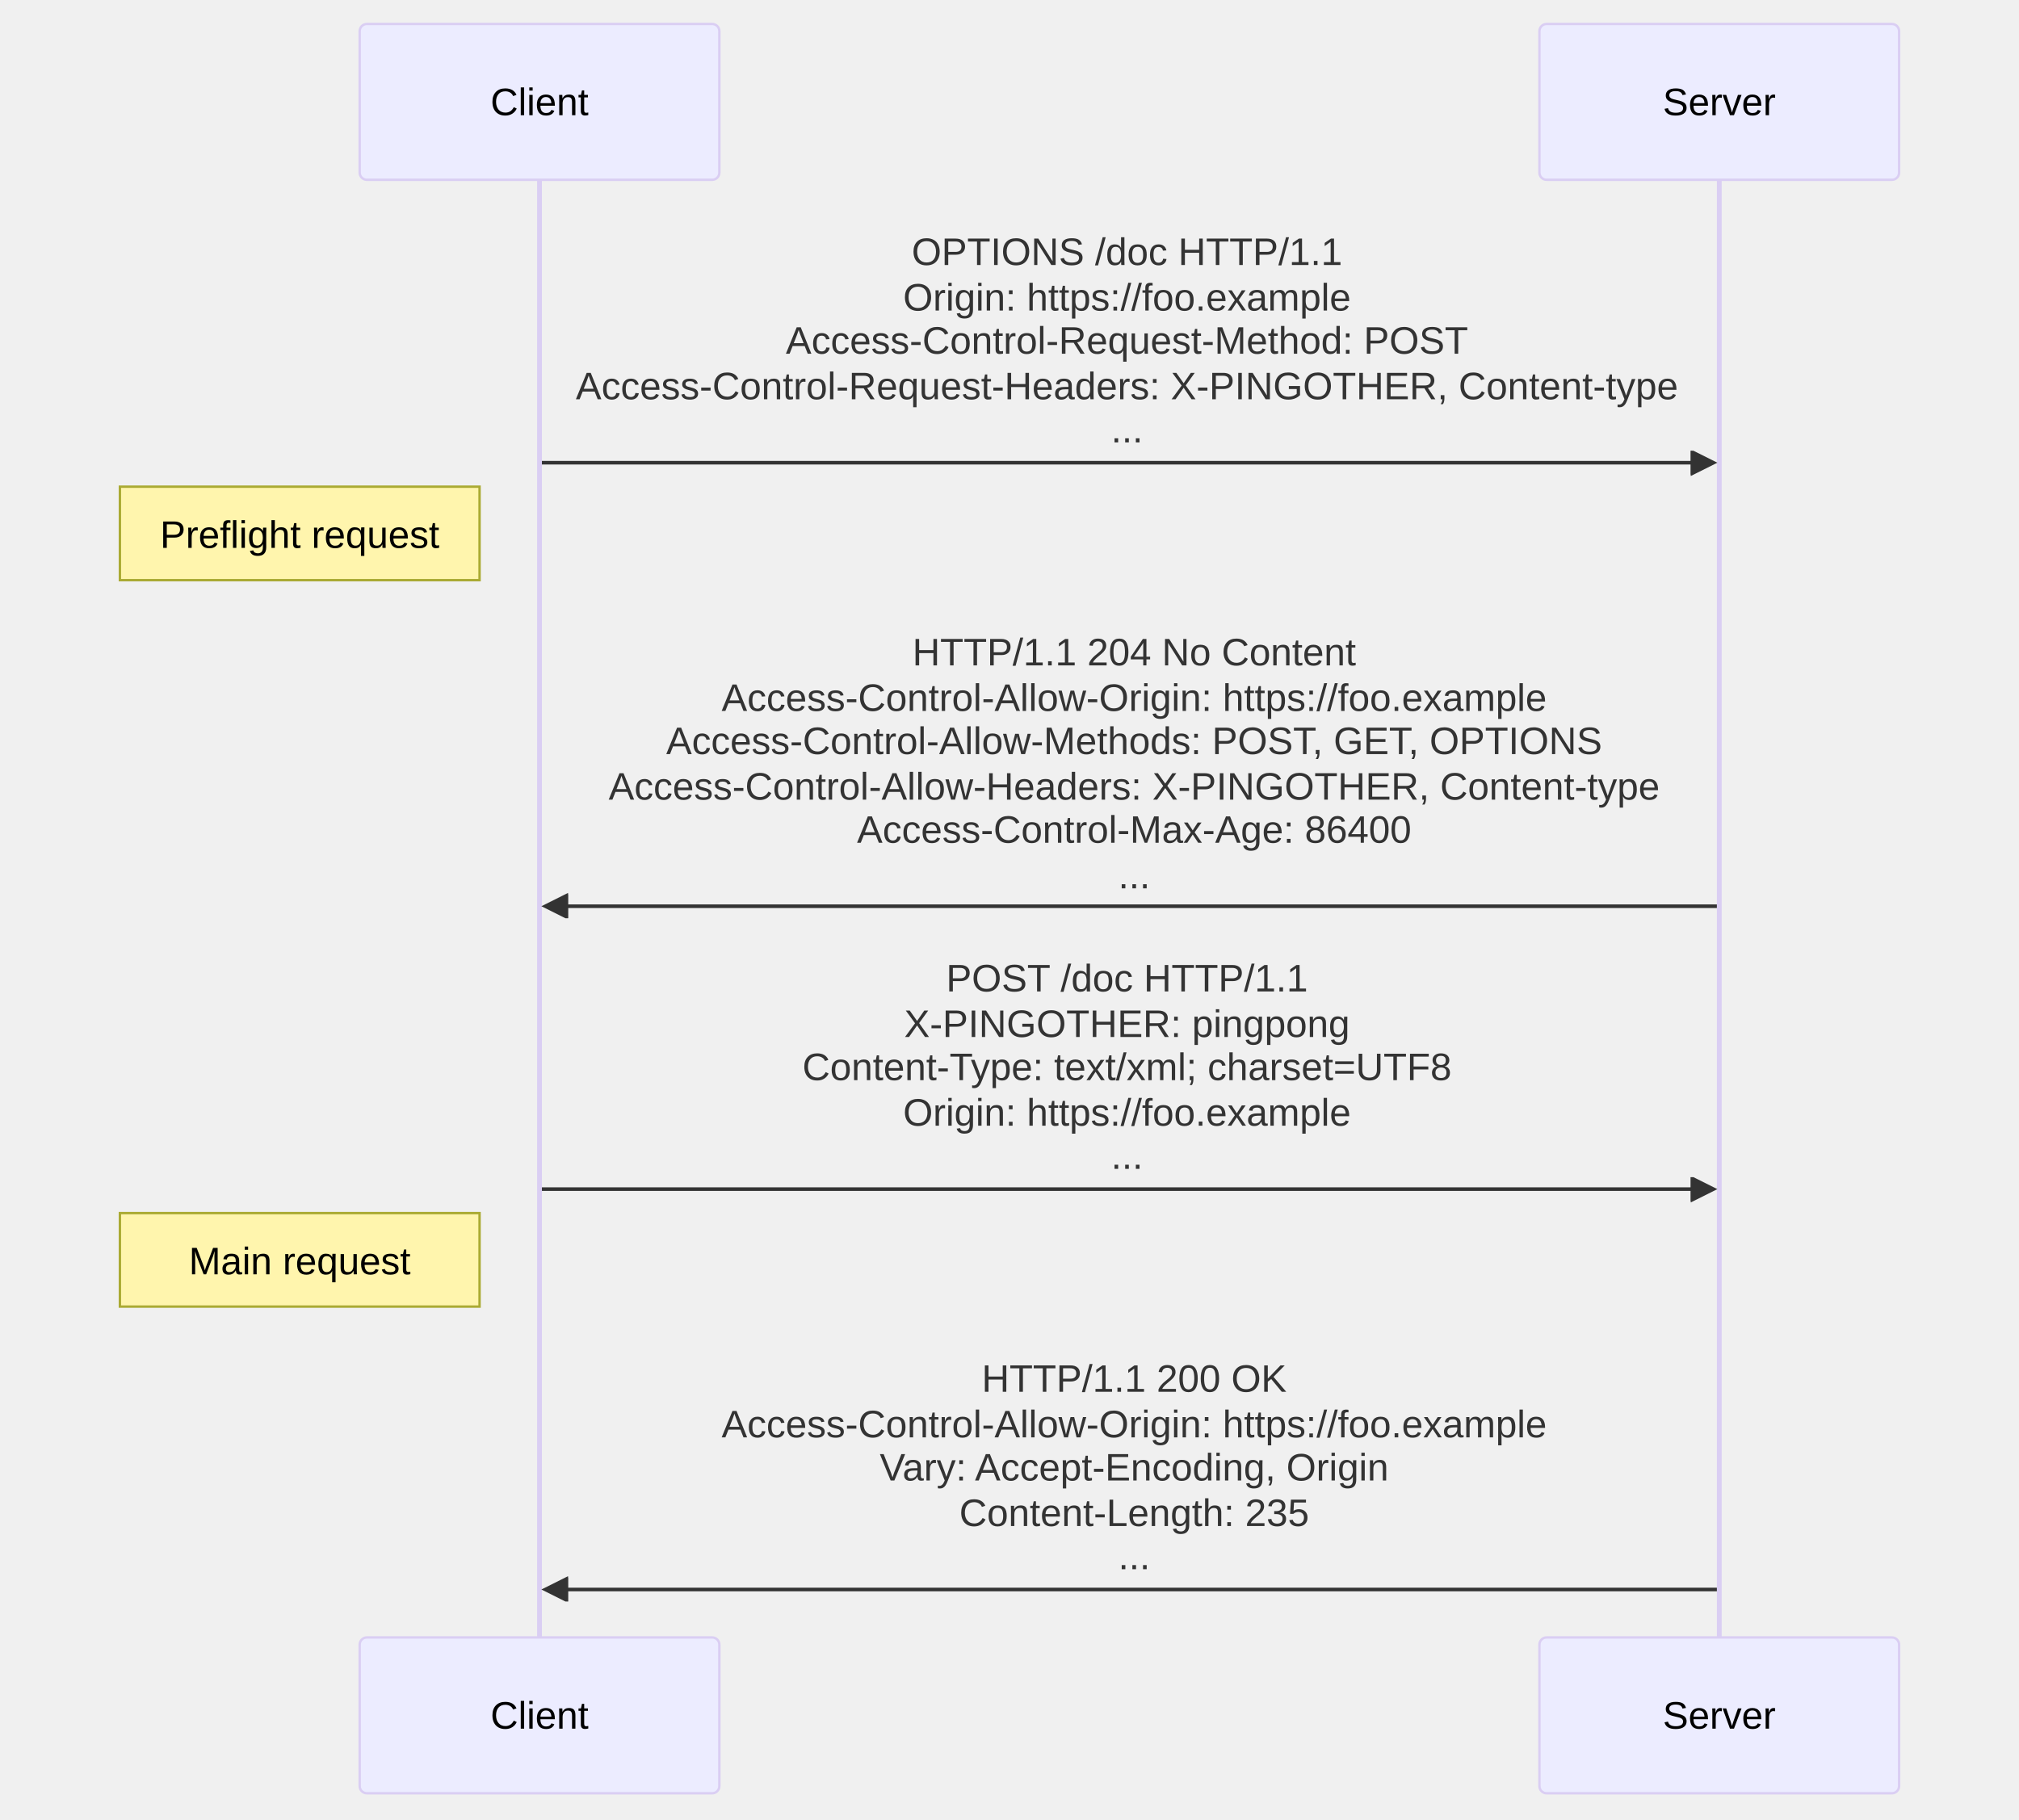
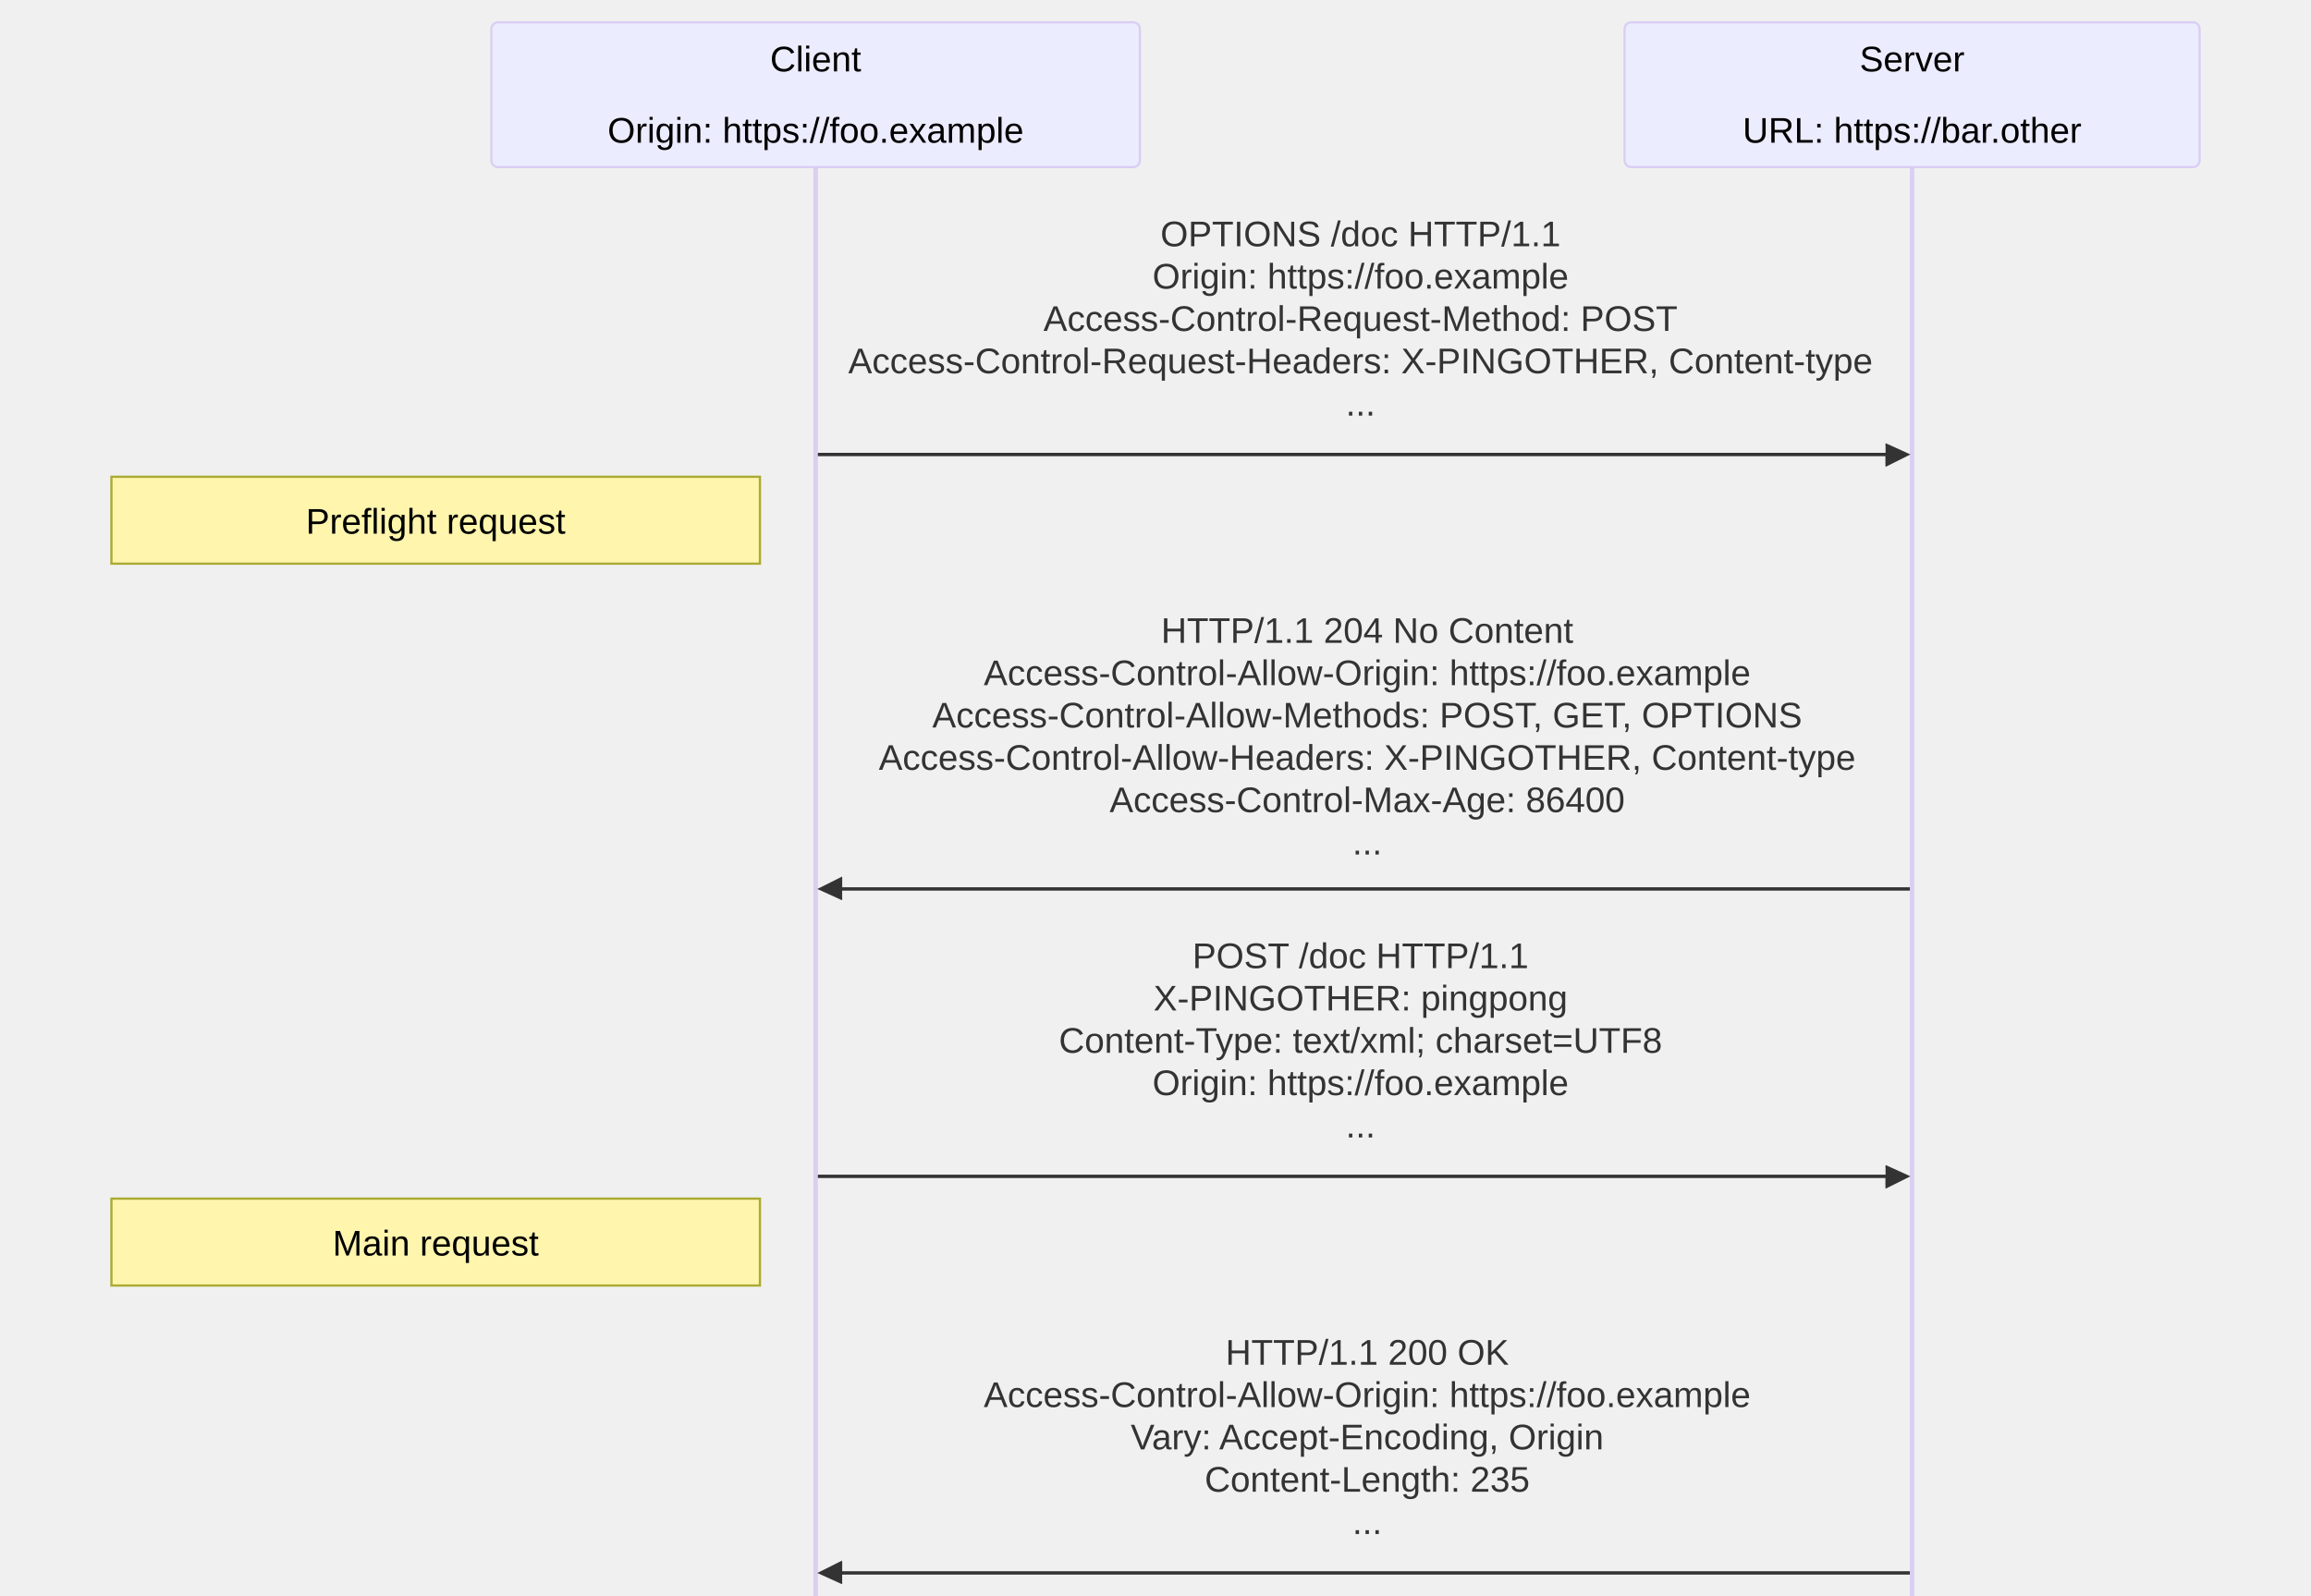
- <svg xmlns="http://www.w3.org/2000/svg" aria-roledescription="sequence" role="graphics-document document" viewBox="-150 -10 842 759" style="max-width: 842px; background-color: white;" width="100%" id="my-svg">
+ <svg xmlns="http://www.w3.org/2000/svg" aria-roledescription="sequence" role="graphics-document document" viewBox="-220.5 -10 1037 716" style="max-width: 1037px; background-color: white;" width="100%" id="my-svg">
  <g>
-     <rect class="actor actor-bottom" ry="3" rx="3" name="Server" height="65" width="150" stroke="#666" fill="#eaeaea" y="673" x="492" />
-     <text style="text-anchor: middle; font-size: 16px; font-weight: 400;" class="actor" alignment-baseline="central" dominant-baseline="central" y="705.5" x="567">
-       <tspan dy="0" x="567">Server</tspan>
-     </text>
-   </g>
-   <g>
-     <rect class="actor actor-bottom" ry="3" rx="3" name="Client" height="65" width="150" stroke="#666" fill="#eaeaea" y="673" x="0" />
-     <text style="text-anchor: middle; font-size: 16px; font-weight: 400;" class="actor" alignment-baseline="central" dominant-baseline="central" y="705.5" x="75">
-       <tspan dy="0" x="75">Client</tspan>
-     </text>
-   </g>
-   <g>
-     <line stroke="#999" stroke-width="0.5px" class="200" y2="673" x2="567" y1="5" x1="567" id="actor1" />
+     <line name="Server" stroke="#999" stroke-width="0.5px" class="actor-line 200" y2="2000" x2="637.5" y1="65" x1="637.5" id="actor1" />
    <g id="root-1">
-       <rect class="actor actor-top" ry="3" rx="3" name="Server" height="65" width="150" stroke="#666" fill="#eaeaea" y="0" x="492" />
-       <text style="text-anchor: middle; font-size: 16px; font-weight: 400;" class="actor" alignment-baseline="central" dominant-baseline="central" y="32.5" x="567">
-         <tspan dy="0" x="567">Server</tspan>
+       <rect class="actor actor-top" ry="3" rx="3" name="Server" height="65" width="258" stroke="#666" fill="#eaeaea" y="0" x="508.5" />
+       <text style="text-anchor: middle; font-size: 16px; font-weight: 400;" class="actor actor-box" alignment-baseline="central" dominant-baseline="central" y="32.5" x="637.5">
+         <tspan dy="-16" x="637.5">Server</tspan>
+       </text>
+       <text style="text-anchor: middle; font-size: 16px; font-weight: 400;" class="actor actor-box" alignment-baseline="central" dominant-baseline="central" y="32.5" x="637.5">
+         <tspan dy="0" x="637.5" />
+       </text>
+       <text style="text-anchor: middle; font-size: 16px; font-weight: 400;" class="actor actor-box" alignment-baseline="central" dominant-baseline="central" y="32.5" x="637.5">
+         <tspan dy="16" x="637.5">URL: https://bar.other</tspan>
      </text>
    </g>
  </g>
  <g>
-     <line stroke="#999" stroke-width="0.5px" class="200" y2="673" x2="75" y1="5" x1="75" id="actor0" />
+     <line name="Client" stroke="#999" stroke-width="0.5px" class="actor-line 200" y2="2000" x2="145.5" y1="65" x1="145.5" id="actor0" />
    <g id="root-0">
-       <rect class="actor actor-top" ry="3" rx="3" name="Client" height="65" width="150" stroke="#666" fill="#eaeaea" y="0" x="0" />
-       <text style="text-anchor: middle; font-size: 16px; font-weight: 400;" class="actor" alignment-baseline="central" dominant-baseline="central" y="32.5" x="75">
-         <tspan dy="0" x="75">Client</tspan>
+       <rect class="actor actor-top" ry="3" rx="3" name="Client" height="65" width="291" stroke="#666" fill="#eaeaea" y="0" x="0" />
+       <text style="text-anchor: middle; font-size: 16px; font-weight: 400;" class="actor actor-box" alignment-baseline="central" dominant-baseline="central" y="32.5" x="145.5">
+         <tspan dy="-16" x="145.5">Client</tspan>
+       </text>
+       <text style="text-anchor: middle; font-size: 16px; font-weight: 400;" class="actor actor-box" alignment-baseline="central" dominant-baseline="central" y="32.5" x="145.5">
+         <tspan dy="0" x="145.5" />
+       </text>
+       <text style="text-anchor: middle; font-size: 16px; font-weight: 400;" class="actor actor-box" alignment-baseline="central" dominant-baseline="central" y="32.5" x="145.5">
+         <tspan dy="16" x="145.5">Origin: https://foo.example</tspan>
      </text>
    </g>
  </g>
-   <style>#my-svg{font-family:"trebuchet ms",verdana,arial,sans-serif;font-size:16px;fill:#333;}#my-svg .error-icon{fill:#552222;}#my-svg .error-text{fill:#552222;stroke:#552222;}#my-svg .edge-thickness-normal{stroke-width:2px;}#my-svg .edge-thickness-thick{stroke-width:3.5px;}#my-svg .edge-pattern-solid{stroke-dasharray:0;}#my-svg .edge-pattern-dashed{stroke-dasharray:3;}#my-svg .edge-pattern-dotted{stroke-dasharray:2;}#my-svg .marker{fill:#333333;stroke:#333333;}#my-svg .marker.cross{stroke:#333333;}#my-svg svg{font-family:"trebuchet ms",verdana,arial,sans-serif;font-size:16px;}#my-svg .actor{stroke:hsl(259.626, 59.777%, 87.902%);fill:#ECECFF;}#my-svg text.actor&gt;tspan{fill:black;stroke:none;}#my-svg .actor-line{stroke:grey;}#my-svg .messageLine0{stroke-width:1.5;stroke-dasharray:none;stroke:#333;}#my-svg .messageLine1{stroke-width:1.5;stroke-dasharray:2,2;stroke:#333;}#my-svg #arrowhead path{fill:#333;stroke:#333;}#my-svg .sequenceNumber{fill:white;}#my-svg #sequencenumber{fill:#333;}#my-svg #crosshead path{fill:#333;stroke:#333;}#my-svg .messageText{fill:#333;stroke:none;}#my-svg .labelBox{stroke:hsl(259.626, 59.777%, 87.902%);fill:#ECECFF;}#my-svg .labelText,#my-svg .labelText&gt;tspan{fill:black;stroke:none;}#my-svg .loopText,#my-svg .loopText&gt;tspan{fill:black;stroke:none;}#my-svg .loopLine{stroke-width:2px;stroke-dasharray:2,2;stroke:hsl(259.626, 59.777%, 87.902%);fill:hsl(259.626, 59.777%, 87.902%);}#my-svg .note{stroke:#aaaa33;fill:#fff5ad;}#my-svg .noteText,#my-svg .noteText&gt;tspan{fill:black;stroke:none;}#my-svg .activation0{fill:#f4f4f4;stroke:#666;}#my-svg .activation1{fill:#f4f4f4;stroke:#666;}#my-svg .activation2{fill:#f4f4f4;stroke:#666;}#my-svg .actorPopupMenu{position:absolute;}#my-svg .actorPopupMenuPanel{position:absolute;fill:#ECECFF;box-shadow:0px 8px 16px 0px rgba(0,0,0,0.2);filter:drop-shadow(3px 5px 2px rgb(0 0 0 / 0.4));}#my-svg .actor-man line{stroke:hsl(259.626, 59.777%, 87.902%);fill:#ECECFF;}#my-svg .actor-man circle,#my-svg line{stroke:hsl(259.626, 59.777%, 87.902%);fill:#ECECFF;stroke-width:2px;}#my-svg :root{--mermaid-font-family:"trebuchet ms",verdana,arial,sans-serif;}</style>
+   <style>#my-svg{font-family:"trebuchet ms",verdana,arial,sans-serif;font-size:16px;fill:#333;}@keyframes edge-animation-frame{from{stroke-dashoffset:0;}}@keyframes dash{to{stroke-dashoffset:0;}}#my-svg .edge-animation-slow{stroke-dasharray:9,5!important;stroke-dashoffset:900;animation:dash 50s linear infinite;stroke-linecap:round;}#my-svg .edge-animation-fast{stroke-dasharray:9,5!important;stroke-dashoffset:900;animation:dash 20s linear infinite;stroke-linecap:round;}#my-svg .error-icon{fill:#552222;}#my-svg .error-text{fill:#552222;stroke:#552222;}#my-svg .edge-thickness-normal{stroke-width:1px;}#my-svg .edge-thickness-thick{stroke-width:3.5px;}#my-svg .edge-pattern-solid{stroke-dasharray:0;}#my-svg .edge-thickness-invisible{stroke-width:0;fill:none;}#my-svg .edge-pattern-dashed{stroke-dasharray:3;}#my-svg .edge-pattern-dotted{stroke-dasharray:2;}#my-svg .marker{fill:#333333;stroke:#333333;}#my-svg .marker.cross{stroke:#333333;}#my-svg svg{font-family:"trebuchet ms",verdana,arial,sans-serif;font-size:16px;}#my-svg p{margin:0;}#my-svg .actor{stroke:hsl(259.626, 59.777%, 87.902%);fill:#ECECFF;}#my-svg text.actor&gt;tspan{fill:black;stroke:none;}#my-svg .actor-line{stroke:hsl(259.626, 59.777%, 87.902%);}#my-svg .innerArc{stroke-width:1.5;stroke-dasharray:none;}#my-svg .messageLine0{stroke-width:1.5;stroke-dasharray:none;stroke:#333;}#my-svg .messageLine1{stroke-width:1.5;stroke-dasharray:2,2;stroke:#333;}#my-svg #arrowhead path{fill:#333;stroke:#333;}#my-svg .sequenceNumber{fill:white;}#my-svg #sequencenumber{fill:#333;}#my-svg #crosshead path{fill:#333;stroke:#333;}#my-svg .messageText{fill:#333;stroke:none;}#my-svg .labelBox{stroke:hsl(259.626, 59.777%, 87.902%);fill:#ECECFF;}#my-svg .labelText,#my-svg .labelText&gt;tspan{fill:black;stroke:none;}#my-svg .loopText,#my-svg .loopText&gt;tspan{fill:black;stroke:none;}#my-svg .loopLine{stroke-width:2px;stroke-dasharray:2,2;stroke:hsl(259.626, 59.777%, 87.902%);fill:hsl(259.626, 59.777%, 87.902%);}#my-svg .note{stroke:#aaaa33;fill:#fff5ad;}#my-svg .noteText,#my-svg .noteText&gt;tspan{fill:black;stroke:none;}#my-svg .activation0{fill:#f4f4f4;stroke:#666;}#my-svg .activation1{fill:#f4f4f4;stroke:#666;}#my-svg .activation2{fill:#f4f4f4;stroke:#666;}#my-svg .actorPopupMenu{position:absolute;}#my-svg .actorPopupMenuPanel{position:absolute;fill:#ECECFF;box-shadow:0px 8px 16px 0px rgba(0,0,0,0.2);filter:drop-shadow(3px 5px 2px rgb(0 0 0 / 0.4));}#my-svg .actor-man line{stroke:hsl(259.626, 59.777%, 87.902%);fill:#ECECFF;}#my-svg .actor-man circle,#my-svg line{stroke:hsl(259.626, 59.777%, 87.902%);fill:#ECECFF;stroke-width:2px;}#my-svg :root{--mermaid-font-family:"trebuchet ms",verdana,arial,sans-serif;}</style>
  <g />
  <defs>
    <symbol height="24" width="24" id="computer">
      <path d="M2 2v13h20v-13h-20zm18 11h-16v-9h16v9zm-10.228 6l.466-1h3.524l.467 1h-4.457zm14.228 3h-24l2-6h2.104l-1.33 4h18.45l-1.297-4h2.073l2 6zm-5-10h-14v-7h14v7z" transform="scale(.5)" />
    </symbol>
  </defs>
  <defs>
    <symbol clip-rule="evenodd" fill-rule="evenodd" id="database">
      <path d="M12.258.001l.256.004.255.005.253.008.251.01.249.012.247.015.246.016.242.019.241.02.239.023.236.024.233.027.231.028.229.031.225.032.223.034.22.036.217.038.214.04.211.041.208.043.205.045.201.046.198.048.194.05.191.051.187.053.183.054.18.056.175.057.172.059.168.06.163.061.16.063.155.064.15.066.074.033.073.033.071.034.07.034.069.035.068.035.067.035.066.035.064.036.064.036.062.036.06.036.06.037.058.037.058.037.055.038.055.038.053.038.052.038.051.039.05.039.048.039.047.039.045.04.044.04.043.04.041.04.04.041.039.041.037.041.036.041.034.041.033.042.032.042.03.042.029.042.027.042.026.043.024.043.023.043.021.043.02.043.018.044.017.043.015.044.013.044.012.044.011.045.009.044.007.045.006.045.004.045.002.045.001.045v17l-.001.045-.002.045-.004.045-.006.045-.007.045-.009.044-.011.045-.012.044-.013.044-.015.044-.017.043-.018.044-.02.043-.021.043-.023.043-.024.043-.026.043-.027.042-.029.042-.03.042-.032.042-.033.042-.034.041-.036.041-.037.041-.039.041-.04.041-.041.04-.043.04-.044.04-.045.04-.047.039-.048.039-.05.039-.051.039-.052.038-.053.038-.055.038-.055.038-.058.037-.058.037-.06.037-.06.036-.062.036-.064.036-.064.036-.066.035-.067.035-.068.035-.069.035-.07.034-.071.034-.073.033-.074.033-.15.066-.155.064-.16.063-.163.061-.168.06-.172.059-.175.057-.18.056-.183.054-.187.053-.191.051-.194.05-.198.048-.201.046-.205.045-.208.043-.211.041-.214.04-.217.038-.22.036-.223.034-.225.032-.229.031-.231.028-.233.027-.236.024-.239.023-.241.02-.242.019-.246.016-.247.015-.249.012-.251.01-.253.008-.255.005-.256.004-.258.001-.258-.001-.256-.004-.255-.005-.253-.008-.251-.01-.249-.012-.247-.015-.245-.016-.243-.019-.241-.02-.238-.023-.236-.024-.234-.027-.231-.028-.228-.031-.226-.032-.223-.034-.22-.036-.217-.038-.214-.04-.211-.041-.208-.043-.204-.045-.201-.046-.198-.048-.195-.05-.19-.051-.187-.053-.184-.054-.179-.056-.176-.057-.172-.059-.167-.06-.164-.061-.159-.063-.155-.064-.151-.066-.074-.033-.072-.033-.072-.034-.07-.034-.069-.035-.068-.035-.067-.035-.066-.035-.064-.036-.063-.036-.062-.036-.061-.036-.06-.037-.058-.037-.057-.037-.056-.038-.055-.038-.053-.038-.052-.038-.051-.039-.049-.039-.049-.039-.046-.039-.046-.04-.044-.04-.043-.04-.041-.04-.04-.041-.039-.041-.037-.041-.036-.041-.034-.041-.033-.042-.032-.042-.03-.042-.029-.042-.027-.042-.026-.043-.024-.043-.023-.043-.021-.043-.02-.043-.018-.044-.017-.043-.015-.044-.013-.044-.012-.044-.011-.045-.009-.044-.007-.045-.006-.045-.004-.045-.002-.045-.001-.045v-17l.001-.045.002-.045.004-.045.006-.045.007-.045.009-.044.011-.045.012-.044.013-.044.015-.044.017-.043.018-.044.02-.043.021-.043.023-.043.024-.043.026-.043.027-.042.029-.042.03-.042.032-.042.033-.042.034-.041.036-.041.037-.041.039-.041.04-.041.041-.04.043-.04.044-.04.046-.04.046-.039.049-.039.049-.039.051-.039.052-.038.053-.038.055-.038.056-.038.057-.037.058-.037.06-.037.061-.036.062-.036.063-.036.064-.036.066-.035.067-.035.068-.035.069-.035.07-.034.072-.034.072-.033.074-.033.151-.066.155-.064.159-.063.164-.061.167-.06.172-.059.176-.057.179-.056.184-.054.187-.053.19-.051.195-.05.198-.048.201-.046.204-.045.208-.043.211-.041.214-.04.217-.038.22-.036.223-.034.226-.032.228-.031.231-.028.234-.027.236-.024.238-.023.241-.02.243-.019.245-.016.247-.015.249-.012.251-.01.253-.008.255-.005.256-.004.258-.001.258.001zm-9.258 20.499v.01l.001.021.003.021.004.022.005.021.006.022.007.022.009.023.01.022.011.023.012.023.013.023.015.023.016.024.017.023.018.024.019.024.021.024.022.025.023.024.024.025.052.049.056.05.061.051.066.051.07.051.075.051.079.052.084.052.088.052.092.052.097.052.102.051.105.052.11.052.114.051.119.051.123.051.127.05.131.05.135.05.139.048.144.049.147.047.152.047.155.047.16.045.163.045.167.043.171.043.176.041.178.041.183.039.187.039.19.037.194.035.197.035.202.033.204.031.209.03.212.029.216.027.219.025.222.024.226.021.23.02.233.018.236.016.24.015.243.012.246.01.249.008.253.005.256.004.259.001.26-.001.257-.004.254-.005.25-.008.247-.011.244-.012.241-.014.237-.016.233-.018.231-.021.226-.021.224-.024.22-.026.216-.027.212-.028.21-.031.205-.031.202-.034.198-.034.194-.036.191-.037.187-.039.183-.04.179-.04.175-.042.172-.043.168-.044.163-.045.16-.046.155-.046.152-.047.148-.048.143-.049.139-.049.136-.05.131-.05.126-.05.123-.051.118-.052.114-.051.11-.052.106-.052.101-.052.096-.052.092-.052.088-.053.083-.051.079-.052.074-.052.07-.051.065-.051.06-.051.056-.05.051-.05.023-.024.023-.025.021-.024.02-.024.019-.024.018-.024.017-.024.015-.023.014-.024.013-.023.012-.023.01-.023.01-.022.008-.022.006-.022.006-.022.004-.022.004-.021.001-.021.001-.021v-4.127l-.077.055-.08.053-.083.054-.085.053-.087.052-.09.052-.093.051-.095.05-.097.05-.1.049-.102.049-.105.048-.106.047-.109.047-.111.046-.114.045-.115.045-.118.044-.12.043-.122.042-.124.042-.126.041-.128.04-.13.04-.132.038-.134.038-.135.037-.138.037-.139.035-.142.035-.143.034-.144.033-.147.032-.148.031-.15.03-.151.03-.153.029-.154.027-.156.027-.158.026-.159.025-.161.024-.162.023-.163.022-.165.021-.166.02-.167.019-.169.018-.169.017-.171.016-.173.015-.173.014-.175.013-.175.012-.177.011-.178.01-.179.008-.179.008-.181.006-.182.005-.182.004-.184.003-.184.002h-.37l-.184-.002-.184-.003-.182-.004-.182-.005-.181-.006-.179-.008-.179-.008-.178-.01-.176-.011-.176-.012-.175-.013-.173-.014-.172-.015-.171-.016-.17-.017-.169-.018-.167-.019-.166-.02-.165-.021-.163-.022-.162-.023-.161-.024-.159-.025-.157-.026-.156-.027-.155-.027-.153-.029-.151-.03-.15-.03-.148-.031-.146-.032-.145-.033-.143-.034-.141-.035-.14-.035-.137-.037-.136-.037-.134-.038-.132-.038-.13-.04-.128-.04-.126-.041-.124-.042-.122-.042-.12-.044-.117-.043-.116-.045-.113-.045-.112-.046-.109-.047-.106-.047-.105-.048-.102-.049-.1-.049-.097-.05-.095-.05-.093-.052-.09-.051-.087-.052-.085-.053-.083-.054-.08-.054-.077-.054v4.127zm0-5.654v.011l.001.021.003.021.004.021.005.022.006.022.007.022.009.022.01.022.011.023.012.023.013.023.015.024.016.023.017.024.018.024.019.024.021.024.022.024.023.025.024.024.052.05.056.05.061.05.066.051.07.051.075.052.079.051.084.052.088.052.092.052.097.052.102.052.105.052.11.051.114.051.119.052.123.05.127.051.131.05.135.049.139.049.144.048.147.048.152.047.155.046.16.045.163.045.167.044.171.042.176.042.178.04.183.04.187.038.19.037.194.036.197.034.202.033.204.032.209.03.212.028.216.027.219.025.222.024.226.022.23.02.233.018.236.016.24.014.243.012.246.01.249.008.253.006.256.003.259.001.26-.001.257-.003.254-.006.25-.008.247-.01.244-.012.241-.015.237-.016.233-.018.231-.02.226-.022.224-.024.22-.025.216-.027.212-.029.21-.03.205-.032.202-.033.198-.035.194-.036.191-.037.187-.039.183-.039.179-.041.175-.042.172-.043.168-.044.163-.045.16-.045.155-.047.152-.047.148-.048.143-.048.139-.05.136-.049.131-.05.126-.051.123-.051.118-.051.114-.052.11-.052.106-.052.101-.052.096-.052.092-.052.088-.052.083-.052.079-.052.074-.051.07-.052.065-.051.06-.05.056-.051.051-.049.023-.025.023-.024.021-.025.02-.024.019-.024.018-.024.017-.024.015-.023.014-.023.013-.024.012-.022.01-.023.01-.023.008-.022.006-.022.006-.022.004-.021.004-.022.001-.021.001-.021v-4.139l-.077.054-.08.054-.083.054-.085.052-.087.053-.09.051-.093.051-.095.051-.097.05-.1.049-.102.049-.105.048-.106.047-.109.047-.111.046-.114.045-.115.044-.118.044-.12.044-.122.042-.124.042-.126.041-.128.04-.13.039-.132.039-.134.038-.135.037-.138.036-.139.036-.142.035-.143.033-.144.033-.147.033-.148.031-.15.03-.151.03-.153.028-.154.028-.156.027-.158.026-.159.025-.161.024-.162.023-.163.022-.165.021-.166.02-.167.019-.169.018-.169.017-.171.016-.173.015-.173.014-.175.013-.175.012-.177.011-.178.009-.179.009-.179.007-.181.007-.182.005-.182.004-.184.003-.184.002h-.37l-.184-.002-.184-.003-.182-.004-.182-.005-.181-.007-.179-.007-.179-.009-.178-.009-.176-.011-.176-.012-.175-.013-.173-.014-.172-.015-.171-.016-.17-.017-.169-.018-.167-.019-.166-.02-.165-.021-.163-.022-.162-.023-.161-.024-.159-.025-.157-.026-.156-.027-.155-.028-.153-.028-.151-.03-.15-.03-.148-.031-.146-.033-.145-.033-.143-.033-.141-.035-.14-.036-.137-.036-.136-.037-.134-.038-.132-.039-.13-.039-.128-.04-.126-.041-.124-.042-.122-.043-.12-.043-.117-.044-.116-.044-.113-.046-.112-.046-.109-.046-.106-.047-.105-.048-.102-.049-.1-.049-.097-.05-.095-.051-.093-.051-.09-.051-.087-.053-.085-.052-.083-.054-.08-.054-.077-.054v4.139zm0-5.666v.011l.001.02.003.022.004.021.005.022.006.021.007.022.009.023.01.022.011.023.012.023.013.023.015.023.016.024.017.024.018.023.019.024.021.025.022.024.023.024.024.025.052.05.056.05.061.05.066.051.07.051.075.052.079.051.084.052.088.052.092.052.097.052.102.052.105.051.11.052.114.051.119.051.123.051.127.05.131.05.135.05.139.049.144.048.147.048.152.047.155.046.16.045.163.045.167.043.171.043.176.042.178.04.183.04.187.038.19.037.194.036.197.034.202.033.204.032.209.03.212.028.216.027.219.025.222.024.226.021.23.02.233.018.236.017.24.014.243.012.246.01.249.008.253.006.256.003.259.001.26-.001.257-.003.254-.006.25-.008.247-.01.244-.013.241-.014.237-.016.233-.018.231-.02.226-.022.224-.024.22-.025.216-.027.212-.029.21-.03.205-.032.202-.033.198-.035.194-.036.191-.037.187-.039.183-.039.179-.041.175-.042.172-.043.168-.044.163-.045.16-.045.155-.047.152-.047.148-.048.143-.049.139-.049.136-.049.131-.051.126-.05.123-.051.118-.052.114-.051.11-.052.106-.052.101-.052.096-.052.092-.052.088-.052.083-.052.079-.052.074-.052.07-.051.065-.051.06-.051.056-.05.051-.049.023-.025.023-.025.021-.024.02-.024.019-.024.018-.024.017-.024.015-.023.014-.024.013-.023.012-.023.01-.022.01-.023.008-.022.006-.022.006-.022.004-.022.004-.021.001-.021.001-.021v-4.153l-.077.054-.08.054-.083.053-.085.053-.087.053-.09.051-.093.051-.095.051-.097.05-.1.049-.102.048-.105.048-.106.048-.109.046-.111.046-.114.046-.115.044-.118.044-.12.043-.122.043-.124.042-.126.041-.128.04-.13.039-.132.039-.134.038-.135.037-.138.036-.139.036-.142.034-.143.034-.144.033-.147.032-.148.032-.15.03-.151.03-.153.028-.154.028-.156.027-.158.026-.159.024-.161.024-.162.023-.163.023-.165.021-.166.02-.167.019-.169.018-.169.017-.171.016-.173.015-.173.014-.175.013-.175.012-.177.01-.178.01-.179.009-.179.007-.181.006-.182.006-.182.004-.184.003-.184.001-.185.001-.185-.001-.184-.001-.184-.003-.182-.004-.182-.006-.181-.006-.179-.007-.179-.009-.178-.01-.176-.01-.176-.012-.175-.013-.173-.014-.172-.015-.171-.016-.17-.017-.169-.018-.167-.019-.166-.02-.165-.021-.163-.023-.162-.023-.161-.024-.159-.024-.157-.026-.156-.027-.155-.028-.153-.028-.151-.03-.15-.03-.148-.032-.146-.032-.145-.033-.143-.034-.141-.034-.14-.036-.137-.036-.136-.037-.134-.038-.132-.039-.13-.039-.128-.041-.126-.041-.124-.041-.122-.043-.12-.043-.117-.044-.116-.044-.113-.046-.112-.046-.109-.046-.106-.048-.105-.048-.102-.048-.1-.05-.097-.049-.095-.051-.093-.051-.09-.052-.087-.052-.085-.053-.083-.053-.08-.054-.077-.054v4.153zm8.74-8.179l-.257.004-.254.005-.25.008-.247.011-.244.012-.241.014-.237.016-.233.018-.231.021-.226.022-.224.023-.22.026-.216.027-.212.028-.21.031-.205.032-.202.033-.198.034-.194.036-.191.038-.187.038-.183.04-.179.041-.175.042-.172.043-.168.043-.163.045-.16.046-.155.046-.152.048-.148.048-.143.048-.139.049-.136.05-.131.05-.126.051-.123.051-.118.051-.114.052-.11.052-.106.052-.101.052-.096.052-.092.052-.088.052-.083.052-.079.052-.074.051-.07.052-.065.051-.06.05-.056.05-.051.05-.023.025-.023.024-.021.024-.02.025-.019.024-.018.024-.017.023-.015.024-.014.023-.013.023-.012.023-.01.023-.01.022-.008.022-.006.023-.006.021-.004.022-.004.021-.001.021-.001.021.001.021.001.021.004.021.004.022.006.021.006.023.008.022.01.022.01.023.012.023.013.023.014.023.015.024.017.023.018.024.019.024.02.025.021.024.023.024.023.025.051.05.056.05.06.05.065.051.07.052.074.051.079.052.083.052.088.052.092.052.096.052.101.052.106.052.11.052.114.052.118.051.123.051.126.051.131.05.136.05.139.049.143.048.148.048.152.048.155.046.16.046.163.045.168.043.172.043.175.042.179.041.183.04.187.038.191.038.194.036.198.034.202.033.205.032.21.031.212.028.216.027.22.026.224.023.226.022.231.021.233.018.237.016.241.014.244.012.247.011.25.008.254.005.257.004.26.001.26-.001.257-.004.254-.005.25-.008.247-.011.244-.012.241-.014.237-.016.233-.018.231-.021.226-.022.224-.023.22-.026.216-.027.212-.028.21-.031.205-.032.202-.033.198-.034.194-.036.191-.038.187-.038.183-.04.179-.041.175-.042.172-.043.168-.043.163-.045.16-.046.155-.046.152-.048.148-.048.143-.048.139-.049.136-.05.131-.05.126-.051.123-.051.118-.051.114-.052.11-.052.106-.052.101-.052.096-.052.092-.052.088-.052.083-.052.079-.052.074-.051.07-.052.065-.051.06-.05.056-.05.051-.05.023-.025.023-.024.021-.024.02-.025.019-.024.018-.024.017-.023.015-.024.014-.023.013-.023.012-.023.01-.023.01-.022.008-.022.006-.023.006-.021.004-.022.004-.021.001-.021.001-.021-.001-.021-.001-.021-.004-.021-.004-.022-.006-.021-.006-.023-.008-.022-.01-.022-.01-.023-.012-.023-.013-.023-.014-.023-.015-.024-.017-.023-.018-.024-.019-.024-.02-.025-.021-.024-.023-.024-.023-.025-.051-.05-.056-.05-.06-.05-.065-.051-.07-.052-.074-.051-.079-.052-.083-.052-.088-.052-.092-.052-.096-.052-.101-.052-.106-.052-.11-.052-.114-.052-.118-.051-.123-.051-.126-.051-.131-.05-.136-.05-.139-.049-.143-.048-.148-.048-.152-.048-.155-.046-.16-.046-.163-.045-.168-.043-.172-.043-.175-.042-.179-.041-.183-.04-.187-.038-.191-.038-.194-.036-.198-.034-.202-.033-.205-.032-.21-.031-.212-.028-.216-.027-.22-.026-.224-.023-.226-.022-.231-.021-.233-.018-.237-.016-.241-.014-.244-.012-.247-.011-.25-.008-.254-.005-.257-.004-.26-.001-.26.001z" transform="scale(.5)" />
    </symbol>
  </defs>
  <defs>
    <symbol height="24" width="24" id="clock">
      <path d="M12 2c5.514 0 10 4.486 10 10s-4.486 10-10 10-10-4.486-10-10 4.486-10 10-10zm0-2c-6.627 0-12 5.373-12 12s5.373 12 12 12 12-5.373 12-12-5.373-12-12-12zm5.848 12.459c.202.038.202.333.001.372-1.907.361-6.045 1.111-6.547 1.111-.719 0-1.301-.582-1.301-1.301 0-.512.77-5.447 1.125-7.445.034-.192.312-.181.343.014l.985 6.238 5.394 1.011z" transform="scale(.5)" />
    </symbol>
  </defs>
  <defs>
-     <marker orient="auto" markerHeight="12" markerWidth="12" markerUnits="userSpaceOnUse" refY="5" refX="7.9" id="arrowhead">
-       <path d="M 0 0 L 10 5 L 0 10 z" />
+     <marker orient="auto-start-reverse" markerHeight="12" markerWidth="12" markerUnits="userSpaceOnUse" refY="5" refX="7.9" id="arrowhead">
+       <path d="M -1 0 L 10 5 L 0 10 z" />
    </marker>
  </defs>
  <defs>
    <marker refY="4.5" refX="4" orient="auto" markerHeight="8" markerWidth="15" id="crosshead">
      <path style="stroke-dasharray: 0, 0;" d="M 1,2 L 6,7 M 6,2 L 1,7" stroke-width="1pt" stroke="#000000" fill="none" />
    </marker>
  </defs>
  <defs>
    <marker orient="auto" markerHeight="28" markerWidth="20" refY="7" refX="15.5" id="filled-head">
      <path d="M 18,7 L9,13 L14,7 L9,1 Z" />
    </marker>
  </defs>
  <defs>
    <marker orient="auto" markerHeight="40" markerWidth="60" refY="15" refX="15" id="sequencenumber">
      <circle r="6" cy="15" cx="15" />
    </marker>
  </defs>
  <g>
-     <rect class="note" ry="0" rx="0" height="39" width="150" stroke="#666" fill="#EDF2AE" y="193" x="-100" />
-     <text style="font-size: 16px; font-weight: 400;" dy="1em" class="noteText" alignment-baseline="middle" dominant-baseline="middle" text-anchor="middle" y="198" x="-25">
+     <rect class="note" height="39" width="291" stroke="#666" fill="#EDF2AE" y="204" x="-170.5" />
+     <text style="font-size: 16px; font-weight: 400;" dy="1em" class="noteText" alignment-baseline="middle" dominant-baseline="middle" text-anchor="middle" y="209" x="-25">
      <tspan x="-25">Preflight request</tspan>
    </text>
  </g>
  <g>
-     <rect class="note" ry="0" rx="0" height="39" width="150" stroke="#666" fill="#EDF2AE" y="496" x="-100" />
-     <text style="font-size: 16px; font-weight: 400;" dy="1em" class="noteText" alignment-baseline="middle" dominant-baseline="middle" text-anchor="middle" y="501" x="-25">
+     <rect class="note" height="39" width="291" stroke="#666" fill="#EDF2AE" y="528" x="-170.5" />
+     <text style="font-size: 16px; font-weight: 400;" dy="1em" class="noteText" alignment-baseline="middle" dominant-baseline="middle" text-anchor="middle" y="533" x="-25">
      <tspan x="-25">Main request</tspan>
    </text>
  </g>
-   <text style="font-size: 16px; font-weight: 400;" dy="1em" class="messageText" alignment-baseline="middle" dominant-baseline="middle" text-anchor="middle" y="80" x="320">OPTIONS /doc HTTP/1.1</text>
-   <text style="font-size: 16px; font-weight: 400;" dy="1em" class="messageText" alignment-baseline="middle" dominant-baseline="middle" text-anchor="middle" y="99" x="320">Origin: https://foo.example</text>
-   <text style="font-size: 16px; font-weight: 400;" dy="1em" class="messageText" alignment-baseline="middle" dominant-baseline="middle" text-anchor="middle" y="117" x="320">Access-Control-Request-Method: POST</text>
-   <text style="font-size: 16px; font-weight: 400;" dy="1em" class="messageText" alignment-baseline="middle" dominant-baseline="middle" text-anchor="middle" y="136" x="320">Access-Control-Request-Headers: X-PINGOTHER, Content-type</text>
-   <text style="font-size: 16px; font-weight: 400;" dy="1em" class="messageText" alignment-baseline="middle" dominant-baseline="middle" text-anchor="middle" y="154" x="320">...</text>
-   <line style="fill: none;" marker-end="url(#arrowhead)" stroke="none" stroke-width="2" class="messageLine0" y2="183" x2="563" y1="183" x1="76" />
-   <text style="font-size: 16px; font-weight: 400;" dy="1em" class="messageText" alignment-baseline="middle" dominant-baseline="middle" text-anchor="middle" y="247" x="323">HTTP/1.1 204 No Content</text>
-   <text style="font-size: 16px; font-weight: 400;" dy="1em" class="messageText" alignment-baseline="middle" dominant-baseline="middle" text-anchor="middle" y="266" x="323">Access-Control-Allow-Origin: https://foo.example</text>
-   <text style="font-size: 16px; font-weight: 400;" dy="1em" class="messageText" alignment-baseline="middle" dominant-baseline="middle" text-anchor="middle" y="284" x="323">Access-Control-Allow-Methods: POST, GET, OPTIONS</text>
-   <text style="font-size: 16px; font-weight: 400;" dy="1em" class="messageText" alignment-baseline="middle" dominant-baseline="middle" text-anchor="middle" y="303" x="323">Access-Control-Allow-Headers: X-PINGOTHER, Content-type</text>
-   <text style="font-size: 16px; font-weight: 400;" dy="1em" class="messageText" alignment-baseline="middle" dominant-baseline="middle" text-anchor="middle" y="321" x="323">Access-Control-Max-Age: 86400</text>
-   <text style="font-size: 16px; font-weight: 400;" dy="1em" class="messageText" alignment-baseline="middle" dominant-baseline="middle" text-anchor="middle" y="340" x="323">...</text>
-   <line style="fill: none;" marker-end="url(#arrowhead)" stroke="none" stroke-width="2" class="messageLine0" y2="368" x2="79" y1="368" x1="566" />
-   <text style="font-size: 16px; font-weight: 400;" dy="1em" class="messageText" alignment-baseline="middle" dominant-baseline="middle" text-anchor="middle" y="383" x="320">POST /doc HTTP/1.1</text>
-   <text style="font-size: 16px; font-weight: 400;" dy="1em" class="messageText" alignment-baseline="middle" dominant-baseline="middle" text-anchor="middle" y="402" x="320">X-PINGOTHER: pingpong</text>
-   <text style="font-size: 16px; font-weight: 400;" dy="1em" class="messageText" alignment-baseline="middle" dominant-baseline="middle" text-anchor="middle" y="420" x="320">Content-Type: text/xml; charset=UTF8</text>
-   <text style="font-size: 16px; font-weight: 400;" dy="1em" class="messageText" alignment-baseline="middle" dominant-baseline="middle" text-anchor="middle" y="439" x="320">Origin: https://foo.example</text>
-   <text style="font-size: 16px; font-weight: 400;" dy="1em" class="messageText" alignment-baseline="middle" dominant-baseline="middle" text-anchor="middle" y="457" x="320">...</text>
-   <line style="fill: none;" marker-end="url(#arrowhead)" stroke="none" stroke-width="2" class="messageLine0" y2="486" x2="563" y1="486" x1="76" />
-   <text style="font-size: 16px; font-weight: 400;" dy="1em" class="messageText" alignment-baseline="middle" dominant-baseline="middle" text-anchor="middle" y="550" x="323">HTTP/1.1 200 OK</text>
-   <text style="font-size: 16px; font-weight: 400;" dy="1em" class="messageText" alignment-baseline="middle" dominant-baseline="middle" text-anchor="middle" y="569" x="323">Access-Control-Allow-Origin: https://foo.example</text>
-   <text style="font-size: 16px; font-weight: 400;" dy="1em" class="messageText" alignment-baseline="middle" dominant-baseline="middle" text-anchor="middle" y="587" x="323">Vary: Accept-Encoding, Origin</text>
-   <text style="font-size: 16px; font-weight: 400;" dy="1em" class="messageText" alignment-baseline="middle" dominant-baseline="middle" text-anchor="middle" y="606" x="323">Content-Length: 235</text>
-   <text style="font-size: 16px; font-weight: 400;" dy="1em" class="messageText" alignment-baseline="middle" dominant-baseline="middle" text-anchor="middle" y="624" x="323">...</text>
-   <line style="fill: none;" marker-end="url(#arrowhead)" stroke="none" stroke-width="2" class="messageLine0" y2="653" x2="79" y1="653" x1="566" />
+   <text style="font-size: 16px; font-weight: 400;" dy="1em" class="messageText" alignment-baseline="middle" dominant-baseline="middle" text-anchor="middle" y="80" x="390">OPTIONS /doc HTTP/1.1</text>
+   <text style="font-size: 16px; font-weight: 400;" dy="1em" class="messageText" alignment-baseline="middle" dominant-baseline="middle" text-anchor="middle" y="99" x="390">Origin: https://foo.example</text>
+   <text style="font-size: 16px; font-weight: 400;" dy="1em" class="messageText" alignment-baseline="middle" dominant-baseline="middle" text-anchor="middle" y="118" x="390">Access-Control-Request-Method: POST</text>
+   <text style="font-size: 16px; font-weight: 400;" dy="1em" class="messageText" alignment-baseline="middle" dominant-baseline="middle" text-anchor="middle" y="137" x="390">Access-Control-Request-Headers: X-PINGOTHER, Content-type</text>
+   <text style="font-size: 16px; font-weight: 400;" dy="1em" class="messageText" alignment-baseline="middle" dominant-baseline="middle" text-anchor="middle" y="156" x="390">...</text>
+   <text style="font-size: 16px; font-weight: 400;" dy="1em" class="messageText" alignment-baseline="middle" dominant-baseline="middle" text-anchor="middle" y="175" x="390">​</text>
+   <line style="fill: none;" marker-end="url(#arrowhead)" stroke="none" stroke-width="2" class="messageLine0" y2="194" x2="633.5" y1="194" x1="146.5" />
+   <text style="font-size: 16px; font-weight: 400;" dy="1em" class="messageText" alignment-baseline="middle" dominant-baseline="middle" text-anchor="middle" y="258" x="393">HTTP/1.1 204 No Content</text>
+   <text style="font-size: 16px; font-weight: 400;" dy="1em" class="messageText" alignment-baseline="middle" dominant-baseline="middle" text-anchor="middle" y="277" x="393">Access-Control-Allow-Origin: https://foo.example</text>
+   <text style="font-size: 16px; font-weight: 400;" dy="1em" class="messageText" alignment-baseline="middle" dominant-baseline="middle" text-anchor="middle" y="296" x="393">Access-Control-Allow-Methods: POST, GET, OPTIONS</text>
+   <text style="font-size: 16px; font-weight: 400;" dy="1em" class="messageText" alignment-baseline="middle" dominant-baseline="middle" text-anchor="middle" y="315" x="393">Access-Control-Allow-Headers: X-PINGOTHER, Content-type</text>
+   <text style="font-size: 16px; font-weight: 400;" dy="1em" class="messageText" alignment-baseline="middle" dominant-baseline="middle" text-anchor="middle" y="334" x="393">Access-Control-Max-Age: 86400</text>
+   <text style="font-size: 16px; font-weight: 400;" dy="1em" class="messageText" alignment-baseline="middle" dominant-baseline="middle" text-anchor="middle" y="353" x="393">...</text>
+   <text style="font-size: 16px; font-weight: 400;" dy="1em" class="messageText" alignment-baseline="middle" dominant-baseline="middle" text-anchor="middle" y="372" x="393">​</text>
+   <line style="fill: none;" marker-end="url(#arrowhead)" stroke="none" stroke-width="2" class="messageLine0" y2="389" x2="149.5" y1="389" x1="636.5" />
+   <text style="font-size: 16px; font-weight: 400;" dy="1em" class="messageText" alignment-baseline="middle" dominant-baseline="middle" text-anchor="middle" y="404" x="390">POST /doc HTTP/1.1</text>
+   <text style="font-size: 16px; font-weight: 400;" dy="1em" class="messageText" alignment-baseline="middle" dominant-baseline="middle" text-anchor="middle" y="423" x="390">X-PINGOTHER: pingpong</text>
+   <text style="font-size: 16px; font-weight: 400;" dy="1em" class="messageText" alignment-baseline="middle" dominant-baseline="middle" text-anchor="middle" y="442" x="390">Content-Type: text/xml; charset=UTF8</text>
+   <text style="font-size: 16px; font-weight: 400;" dy="1em" class="messageText" alignment-baseline="middle" dominant-baseline="middle" text-anchor="middle" y="461" x="390">Origin: https://foo.example</text>
+   <text style="font-size: 16px; font-weight: 400;" dy="1em" class="messageText" alignment-baseline="middle" dominant-baseline="middle" text-anchor="middle" y="480" x="390">...</text>
+   <text style="font-size: 16px; font-weight: 400;" dy="1em" class="messageText" alignment-baseline="middle" dominant-baseline="middle" text-anchor="middle" y="499" x="390">​</text>
+   <line style="fill: none;" marker-end="url(#arrowhead)" stroke="none" stroke-width="2" class="messageLine0" y2="518" x2="633.5" y1="518" x1="146.5" />
+   <text style="font-size: 16px; font-weight: 400;" dy="1em" class="messageText" alignment-baseline="middle" dominant-baseline="middle" text-anchor="middle" y="582" x="393">HTTP/1.1 200 OK</text>
+   <text style="font-size: 16px; font-weight: 400;" dy="1em" class="messageText" alignment-baseline="middle" dominant-baseline="middle" text-anchor="middle" y="601" x="393">Access-Control-Allow-Origin: https://foo.example</text>
+   <text style="font-size: 16px; font-weight: 400;" dy="1em" class="messageText" alignment-baseline="middle" dominant-baseline="middle" text-anchor="middle" y="620" x="393">Vary: Accept-Encoding, Origin</text>
+   <text style="font-size: 16px; font-weight: 400;" dy="1em" class="messageText" alignment-baseline="middle" dominant-baseline="middle" text-anchor="middle" y="639" x="393">Content-Length: 235</text>
+   <text style="font-size: 16px; font-weight: 400;" dy="1em" class="messageText" alignment-baseline="middle" dominant-baseline="middle" text-anchor="middle" y="658" x="393">...</text>
+   <text style="font-size: 16px; font-weight: 400;" dy="1em" class="messageText" alignment-baseline="middle" dominant-baseline="middle" text-anchor="middle" y="677" x="393">​</text>
+   <line style="fill: none;" marker-end="url(#arrowhead)" stroke="none" stroke-width="2" class="messageLine0" y2="696" x2="149.5" y1="696" x1="636.5" />
</svg>
